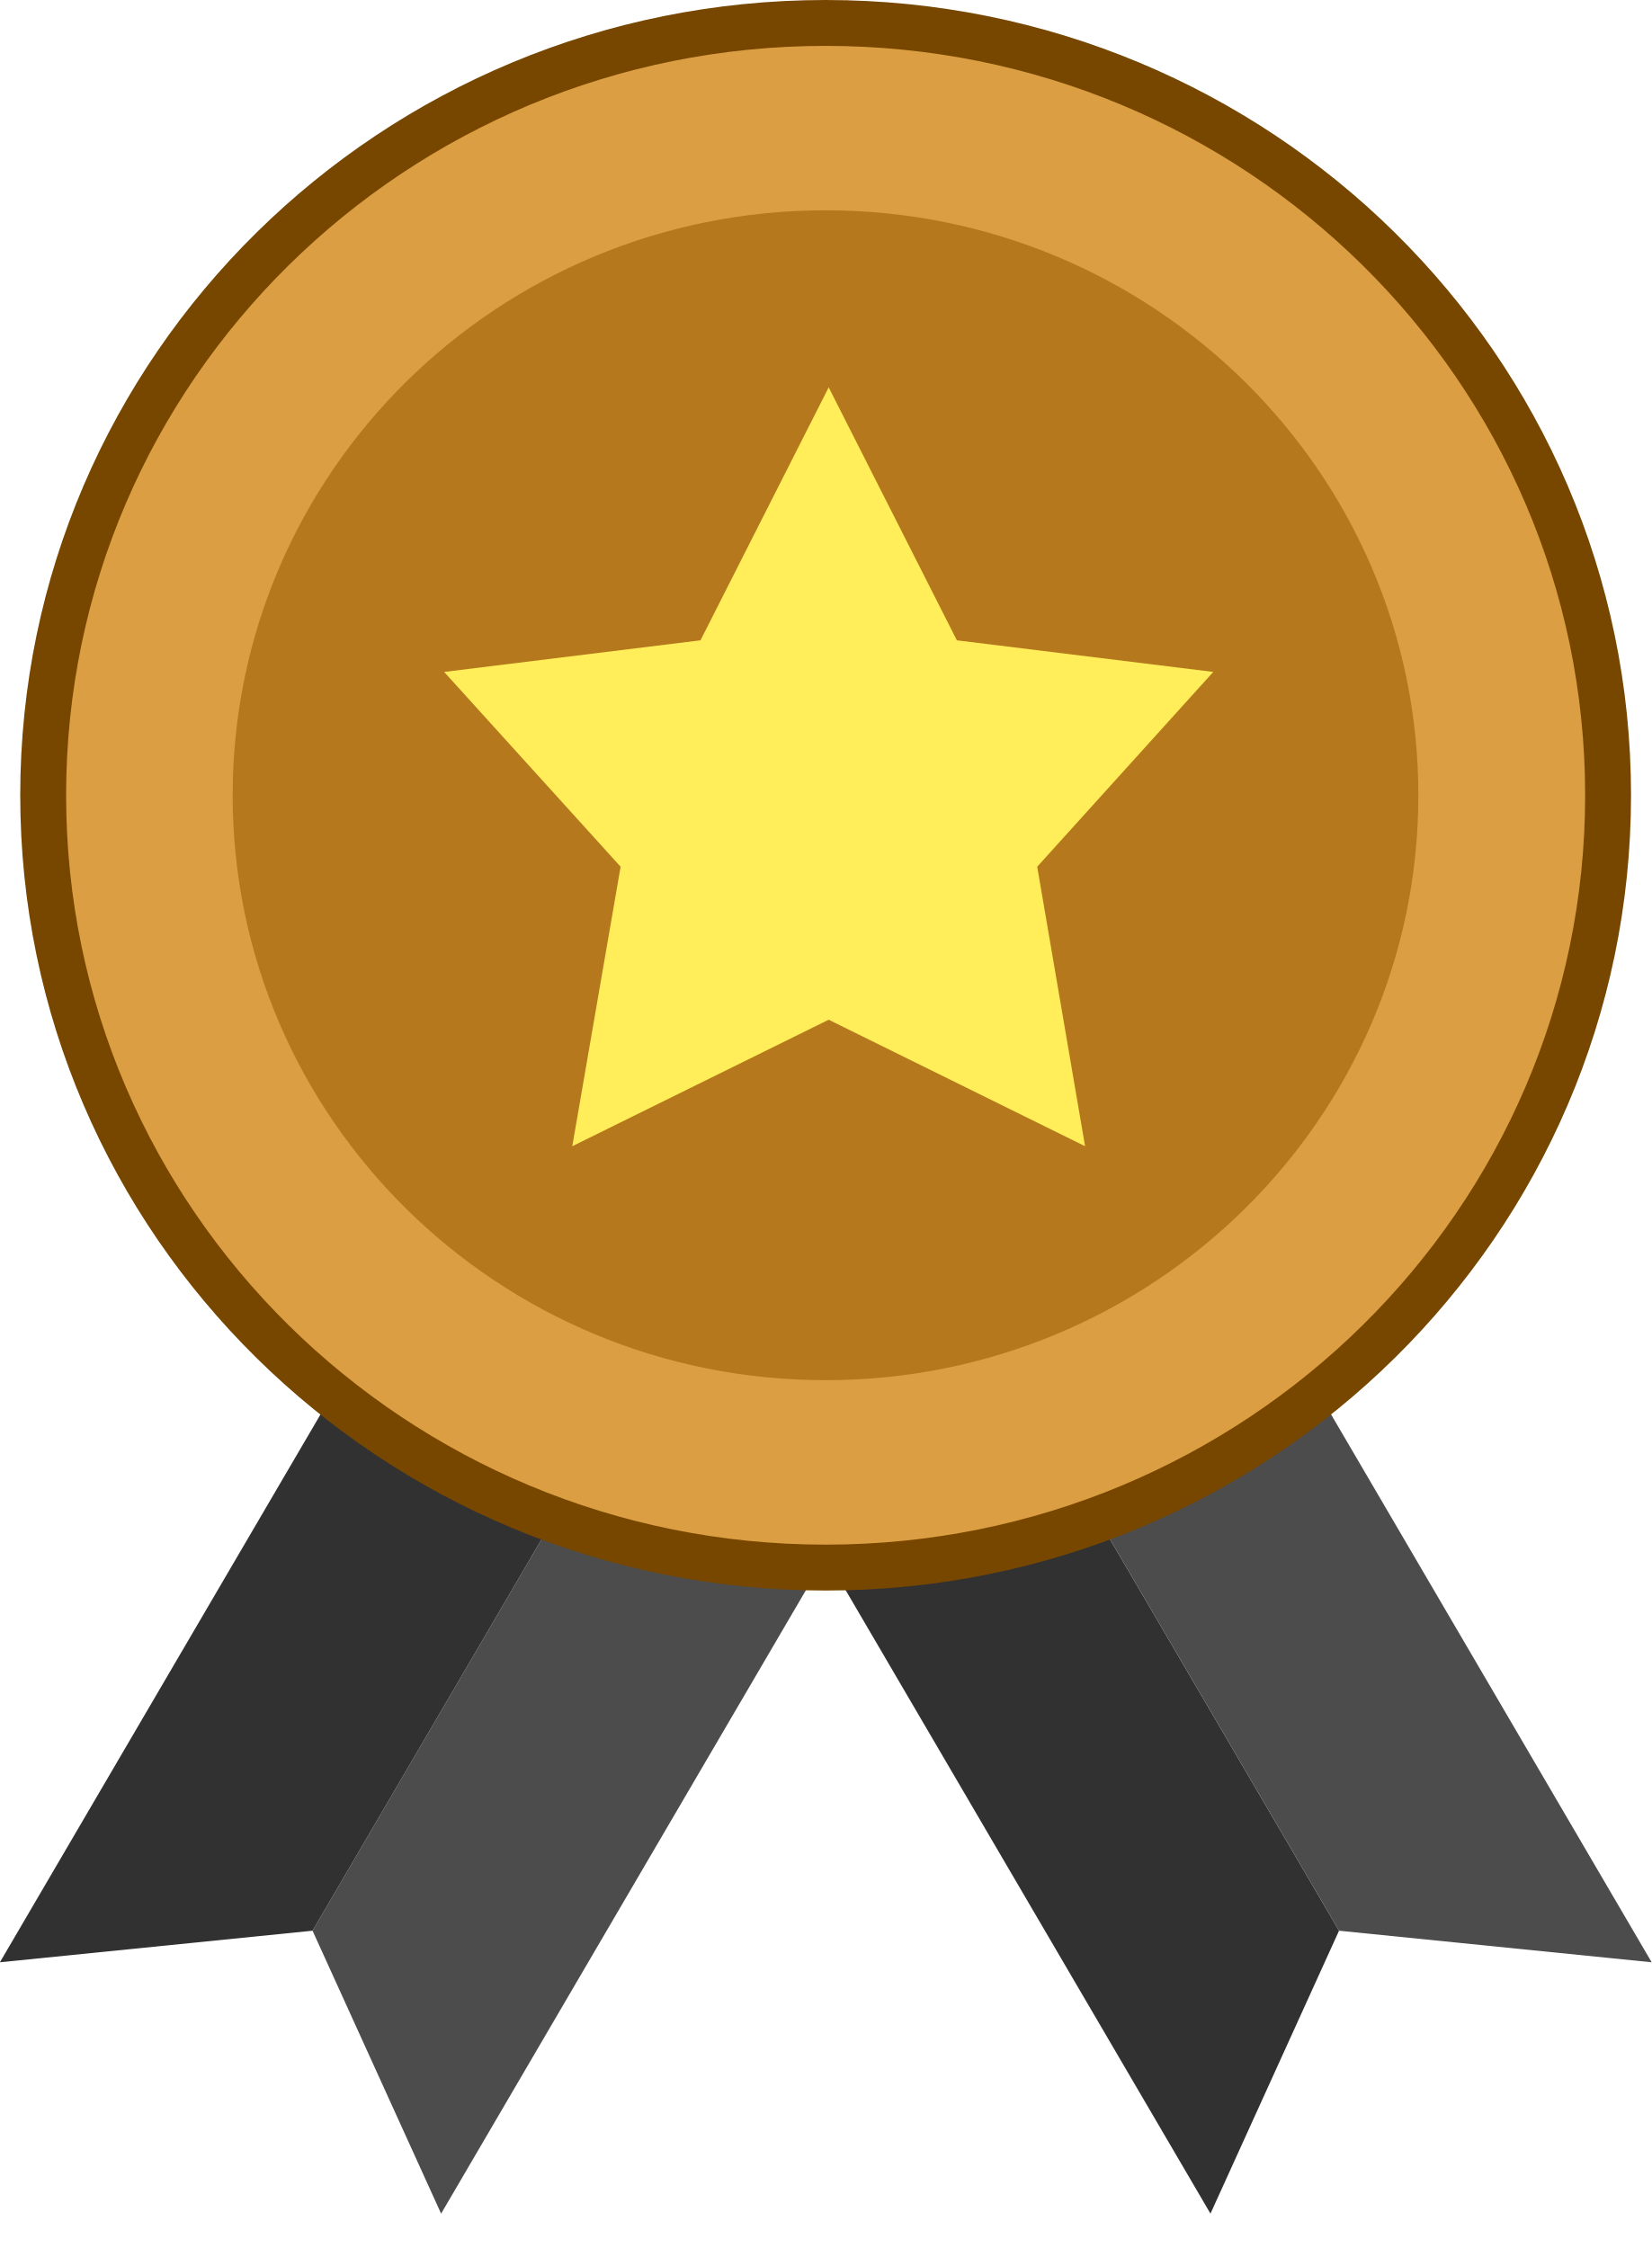
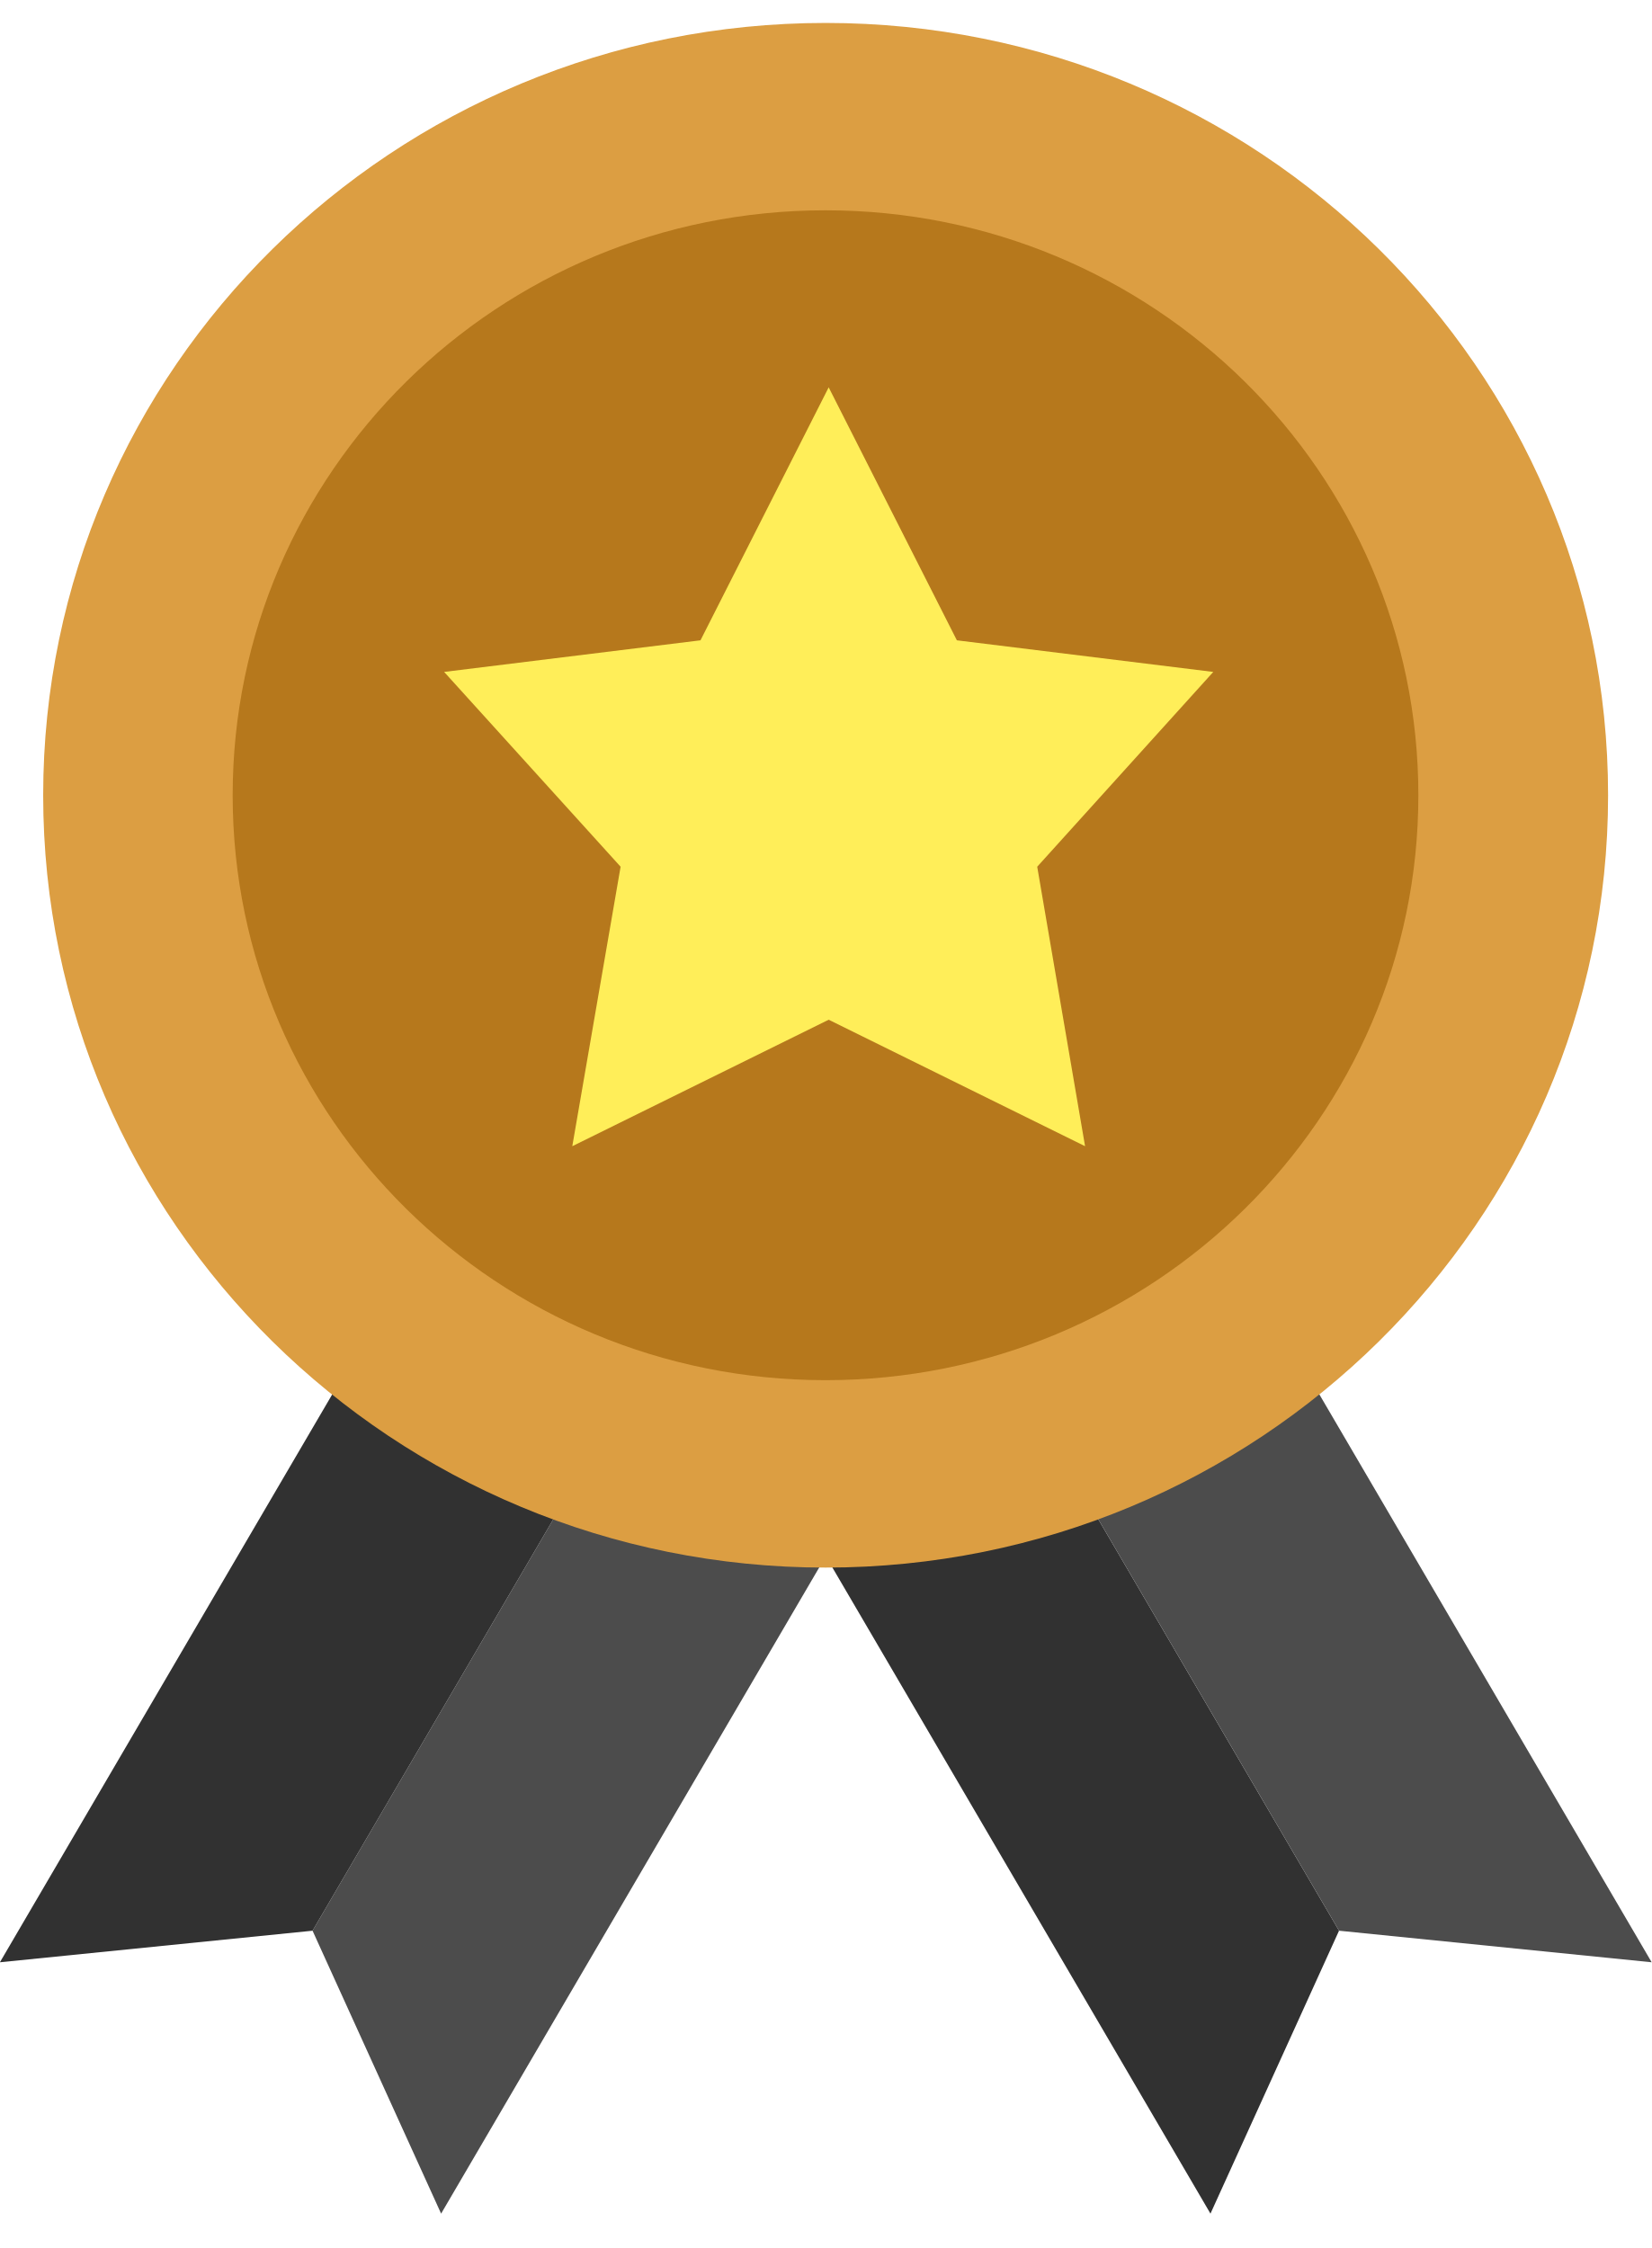
- <svg xmlns="http://www.w3.org/2000/svg" width="36" height="49" viewBox="0 0 36 49" fill="none">
+ <svg xmlns="http://www.w3.org/2000/svg" viewBox="0 0 36 49" fill="none">
  <path d="M14.57 28.824L19.378 31.563L9.614 48.251L6.812 42.084L14.57 28.824Z" fill="#4C4C4C" />
  <path d="M14.57 28.824L9.762 26.085L-0.002 42.772L6.812 42.084L14.57 28.824Z" fill="#313131" />
  <path d="M21.426 28.824L16.618 31.563L26.382 48.251L29.184 42.084L21.426 28.824Z" fill="#313131" />
  <path d="M21.426 28.824L26.234 26.085L35.998 42.772L29.184 42.084L21.426 28.824Z" fill="#4C4C4C" />
-   <path d="M17.995 34.169C27.407 34.169 35.048 26.638 35.048 17.334C35.048 8.031 27.407 0.5 17.995 0.5C8.583 0.5 0.941 8.031 0.941 17.334C0.941 26.638 8.583 34.169 17.995 34.169Z" fill="#DC9E42" stroke="#774700" />
+   <path d="M17.995 34.169C27.407 34.169 35.048 26.638 35.048 17.334C35.048 8.031 27.407 0.5 17.995 0.5C8.583 0.5 0.941 8.031 0.941 17.334C0.941 26.638 8.583 34.169 17.995 34.169Z" fill="#DC9E42" />
  <ellipse cx="17.992" cy="17.334" rx="12.921" ry="12.75" fill="#B6781C" />
  <path d="M18.061 8.443L20.855 13.957L26.443 14.646L22.606 18.892L23.649 24.984L18.061 22.227L12.473 24.984L13.526 18.892L9.68 14.646L15.267 13.957L18.061 8.443Z" fill="#FFEE59" />
</svg>
